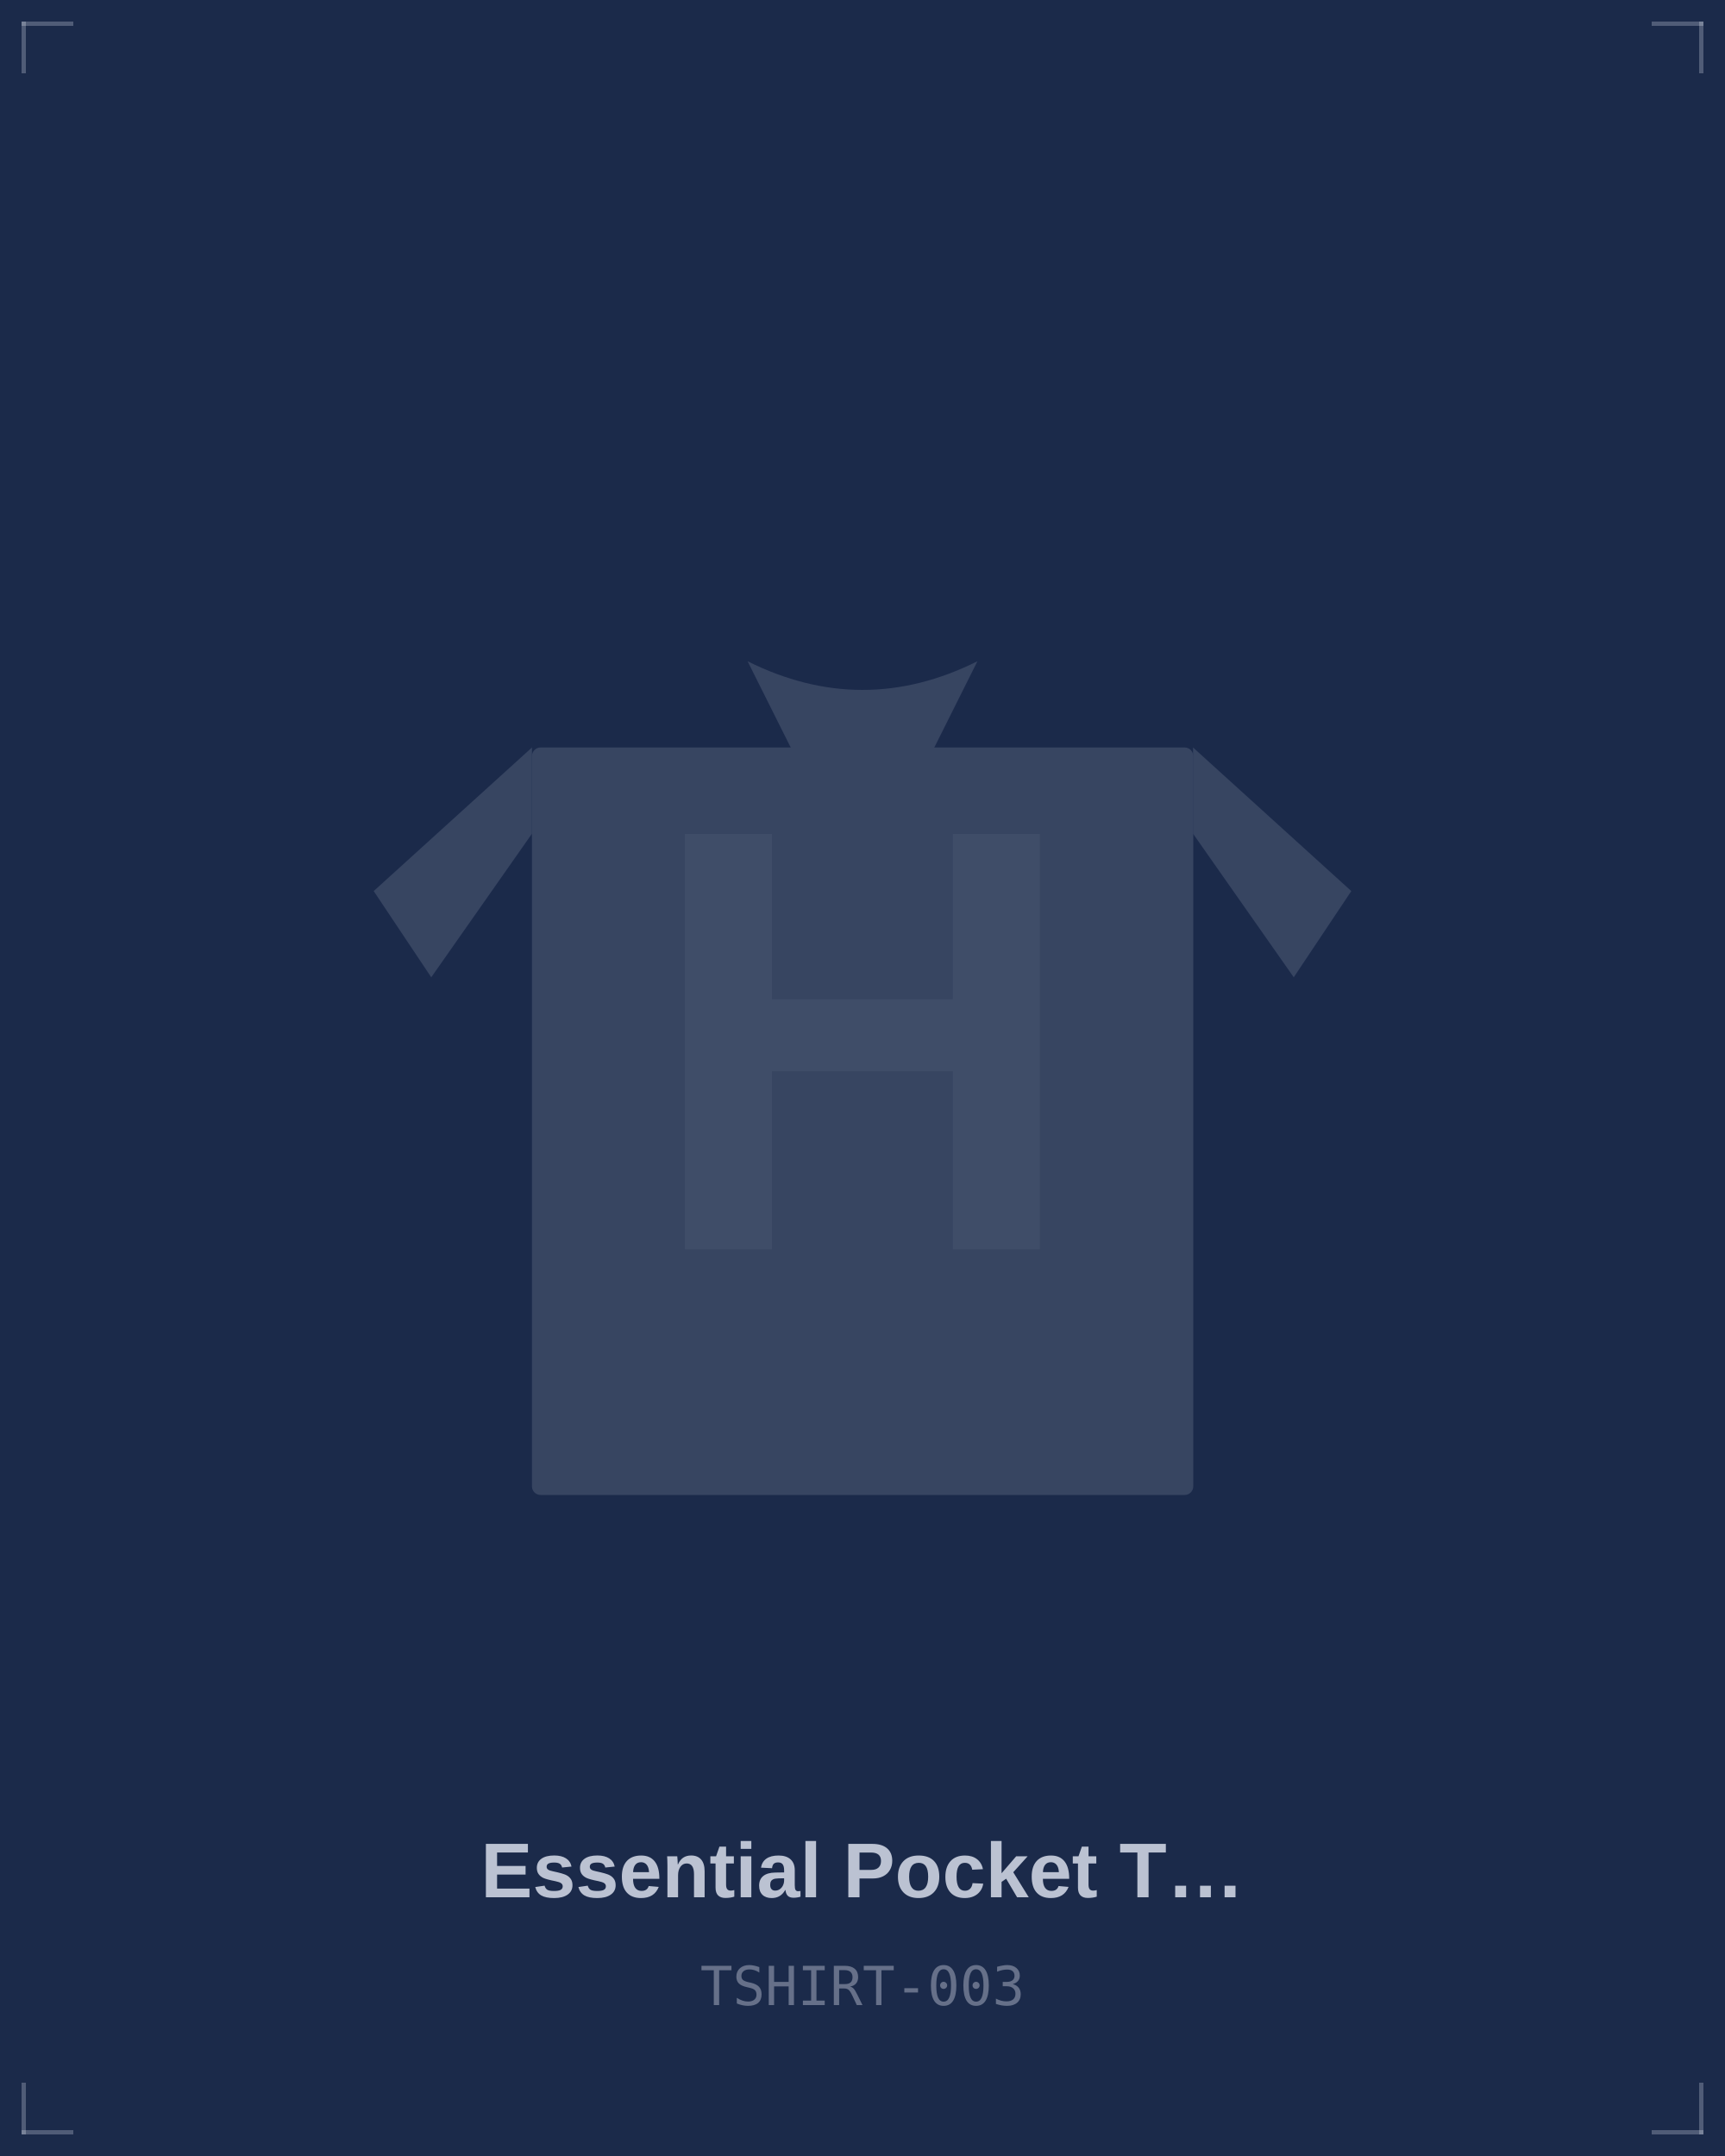
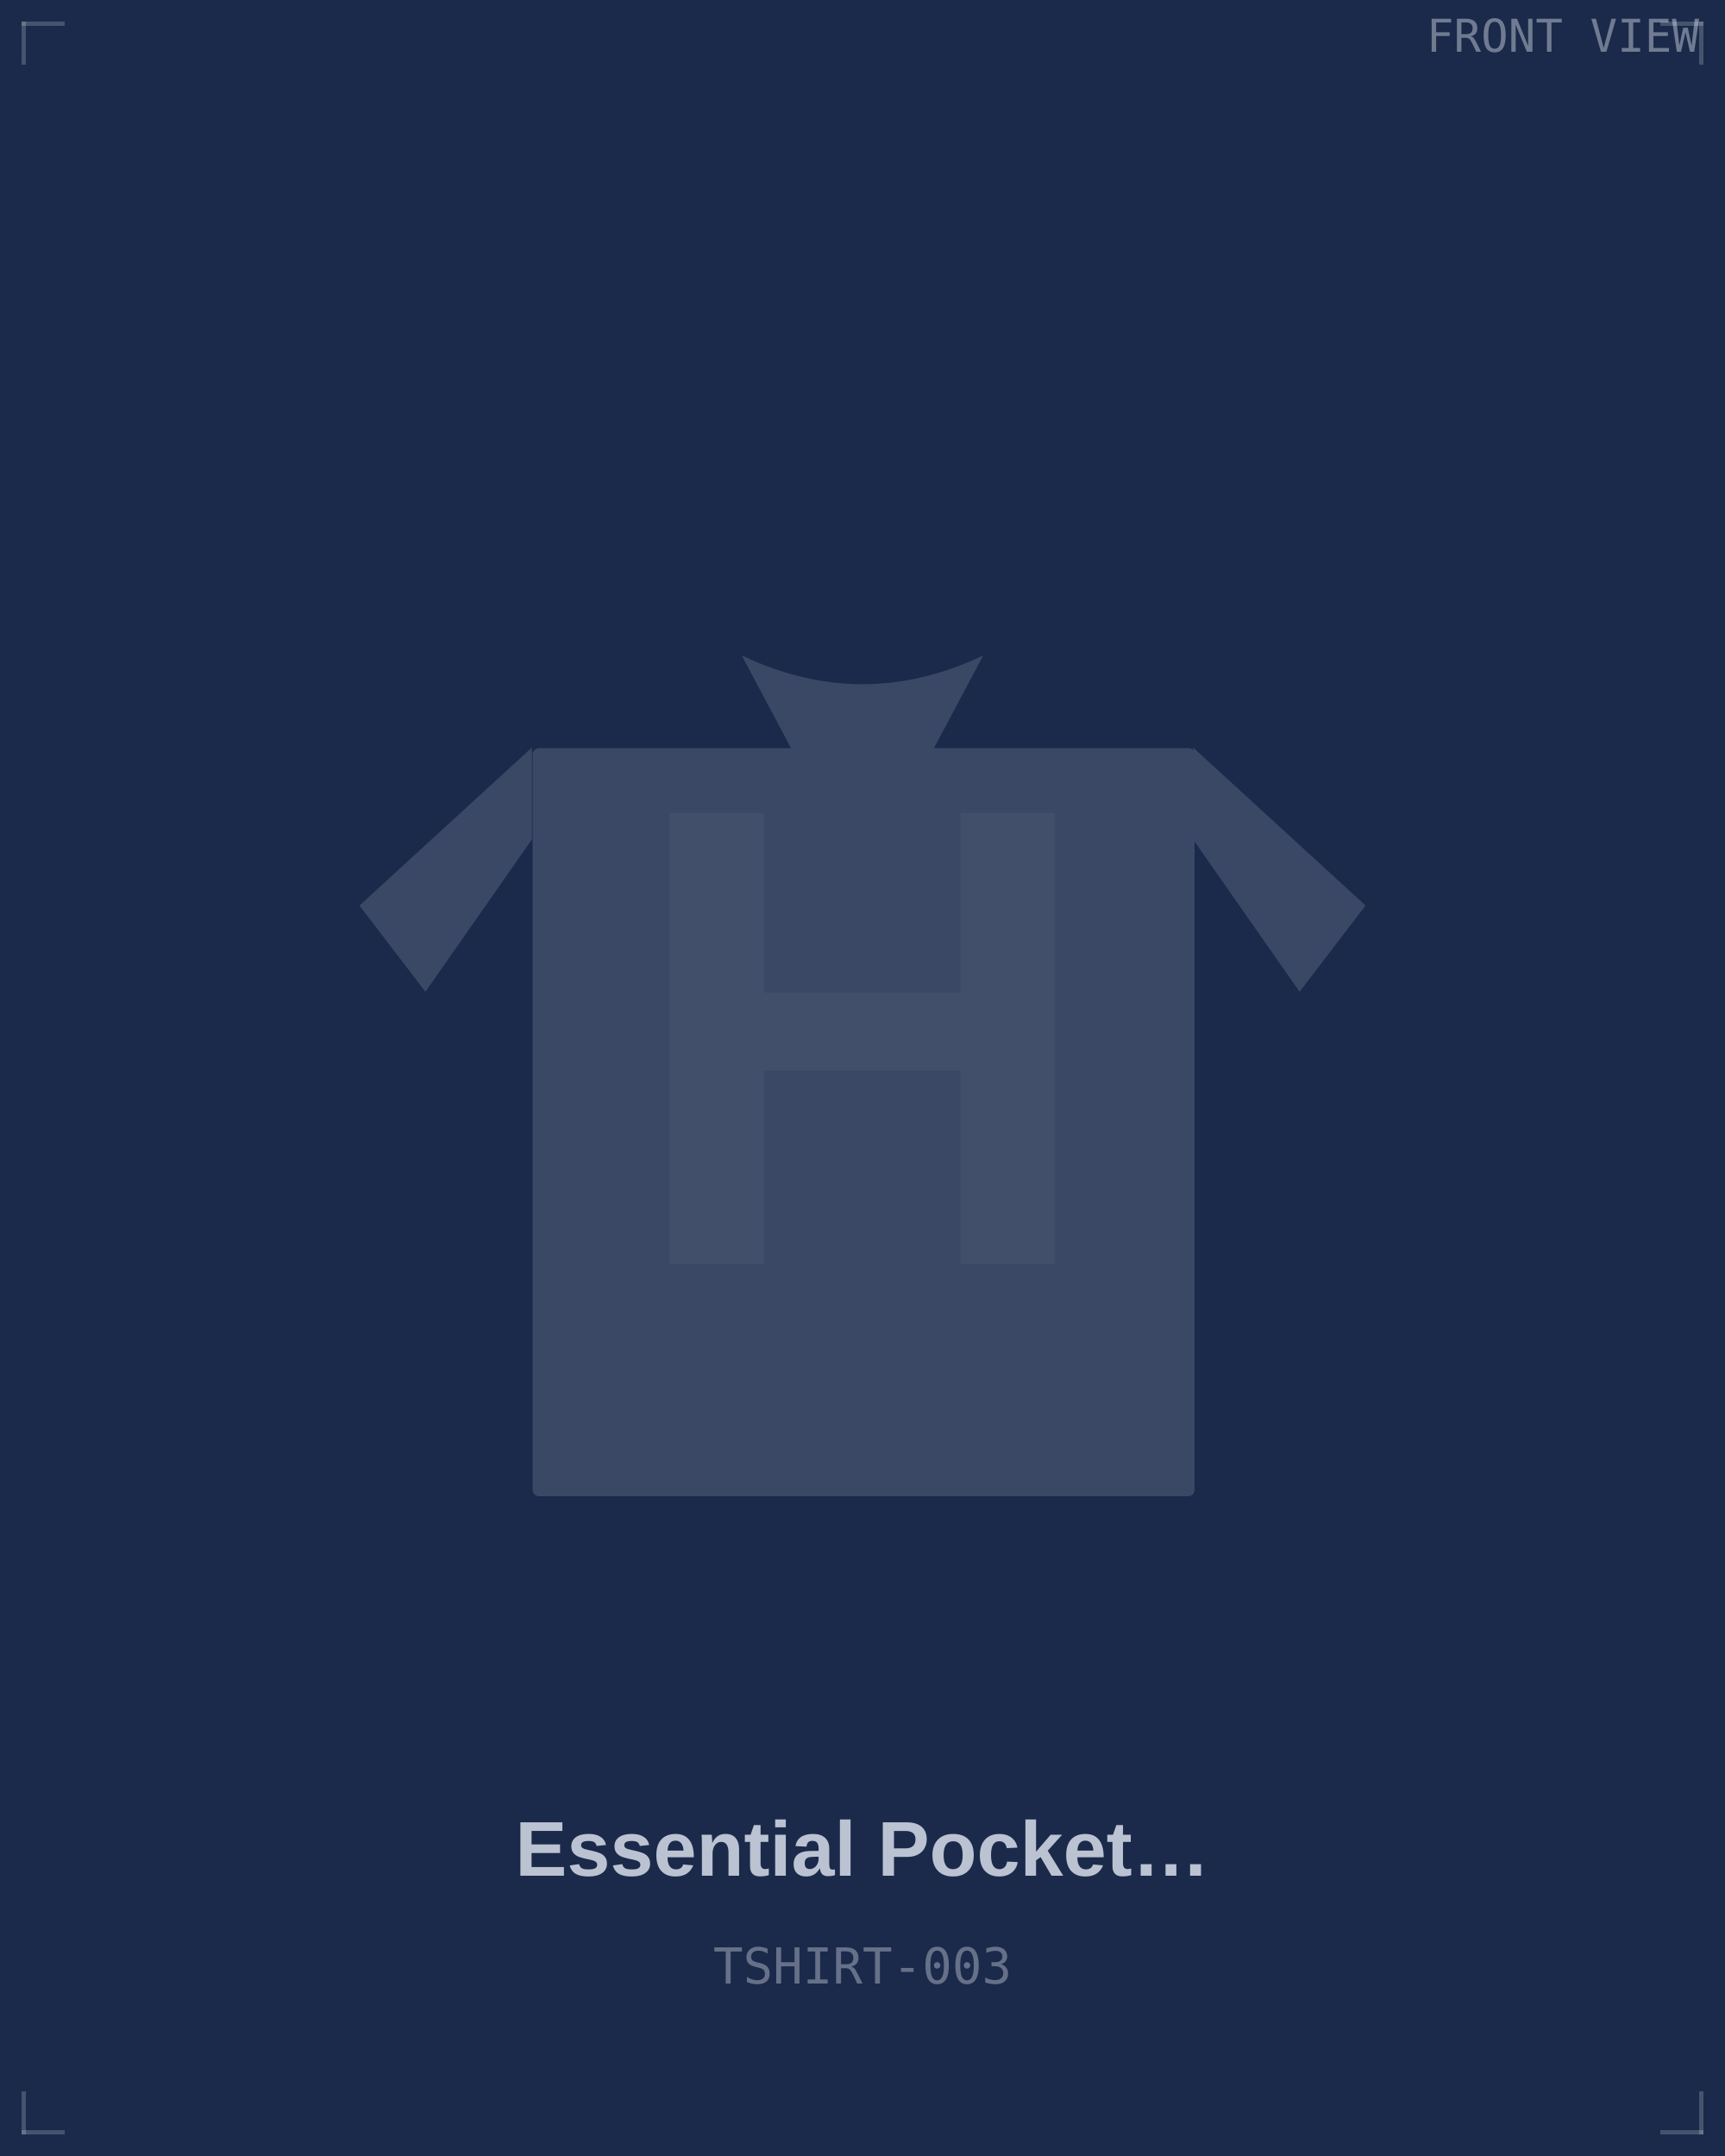
<svg xmlns="http://www.w3.org/2000/svg" viewBox="0 0 800 1000" width="800" height="1000">
  <rect width="800" height="1000" fill="#1b2a4a" />
-   <g opacity="0.13" fill="#f0f4ff">
-     <rect x="246.7" y="346.7" width="306.7" height="346.7" rx="4" />
-     <path d="M 366.7,346.7 Q 400.0,400.0 433.3,346.7 L 453.3,306.7 Q 400.0,333.3 346.7,306.7 Z" />
-     <path d="M 246.7,346.7 L 173.3,413.3 L 200.0,453.3 L 246.7,386.7 Z" />
-     <path d="M 553.3,346.7 L 626.7,413.3 L 600.0,453.3 L 553.3,386.7 Z" />
+   <g opacity="0.15" fill="#f0f4ff">
+     <rect x="247" y="347" width="307" height="347" rx="3" />
+     <path d="M 366.7,346.7 Q 400.0,406.7 433.3,346.7 L 456.0,304.0 Q 400.0,330.7 344.0,304.0 Z" />
+     <path d="M 246.7,346.7 L 166.7,420.0 L 197.3,460.0 L 246.7,389.3 Z" />
+     <path d="M 553.3,346.7 L 633.3,420.0 L 602.7,460.0 L 553.3,389.3 Z" />
  </g>
-   <text x="400" y="500" font-family="Arial Black,Arial,sans-serif" font-size="280" font-weight="900" fill="#f0f4ff" opacity="0.05" text-anchor="middle" dominant-baseline="middle">H</text>
-   <text x="400" y="880" font-family="Arial,sans-serif" font-size="36" font-weight="600" fill="#f0f4ff" opacity="0.75" text-anchor="middle">Essential Pocket T…</text>
-   <text x="400" y="930" font-family="monospace" font-size="25" fill="#f0f4ff" opacity="0.35" text-anchor="middle">TSHIRT-003</text>
-   <rect x="10" y="10" width="24" height="2" fill="#f0f4ff" opacity="0.25" />
-   <rect x="10" y="10" width="2" height="24" fill="#f0f4ff" opacity="0.25" />
-   <rect x="766" y="10" width="24" height="2" fill="#f0f4ff" opacity="0.25" />
-   <rect x="788" y="10" width="2" height="24" fill="#f0f4ff" opacity="0.25" />
-   <rect x="10" y="988" width="24" height="2" fill="#f0f4ff" opacity="0.25" />
-   <rect x="10" y="966" width="2" height="24" fill="#f0f4ff" opacity="0.25" />
-   <rect x="766" y="988" width="24" height="2" fill="#f0f4ff" opacity="0.25" />
-   <rect x="788" y="966" width="2" height="24" fill="#f0f4ff" opacity="0.25" />
+   <text x="400" y="500" font-family="Arial Black,Arial,sans-serif" font-size="304" font-weight="900" fill="#f0f4ff" opacity="0.04" text-anchor="middle" dominant-baseline="middle">H</text>
+   <text x="788" y="24" font-family="monospace" font-size="21" fill="#f0f4ff" opacity="0.4" text-anchor="end">FRONT VIEW</text>
+   <text x="400" y="870" font-family="Arial,sans-serif" font-size="36" font-weight="600" fill="#f0f4ff" opacity="0.75" text-anchor="middle">Essential Pocket…</text>
+   <text x="400" y="920" font-family="monospace" font-size="23" fill="#f0f4ff" opacity="0.35" text-anchor="middle">TSHIRT-003</text>
+   <rect x="10" y="10" width="20" height="2" fill="#f0f4ff" opacity="0.2" />
+   <rect x="10" y="10" width="2" height="20" fill="#f0f4ff" opacity="0.2" />
+   <rect x="770" y="10" width="20" height="2" fill="#f0f4ff" opacity="0.2" />
+   <rect x="788" y="10" width="2" height="20" fill="#f0f4ff" opacity="0.2" />
+   <rect x="10" y="988" width="20" height="2" fill="#f0f4ff" opacity="0.2" />
+   <rect x="10" y="970" width="2" height="20" fill="#f0f4ff" opacity="0.2" />
+   <rect x="770" y="988" width="20" height="2" fill="#f0f4ff" opacity="0.2" />
+   <rect x="788" y="970" width="2" height="20" fill="#f0f4ff" opacity="0.2" />
</svg>
